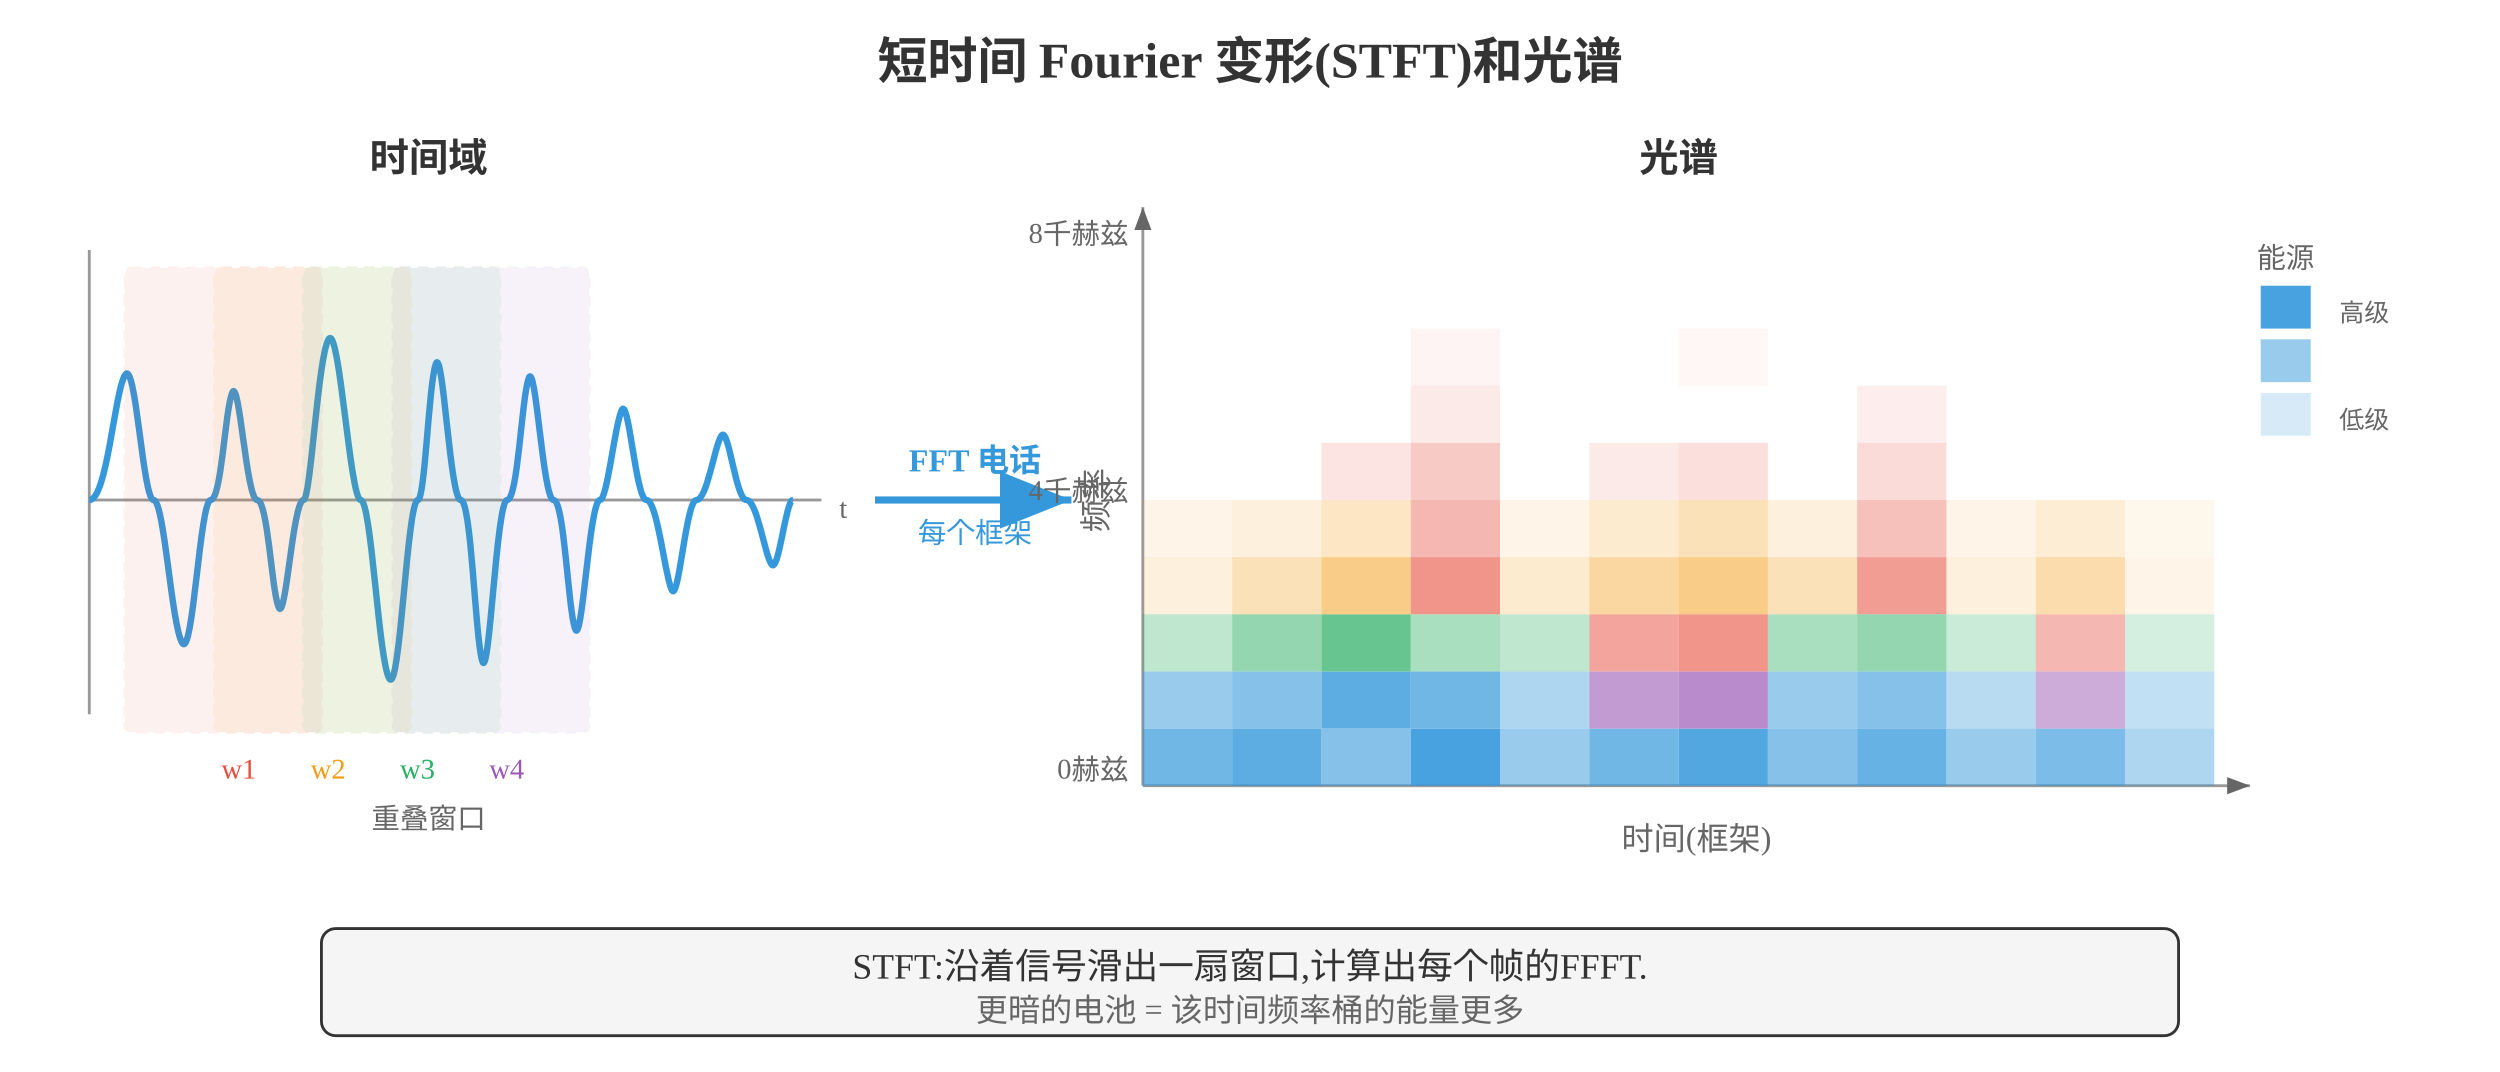
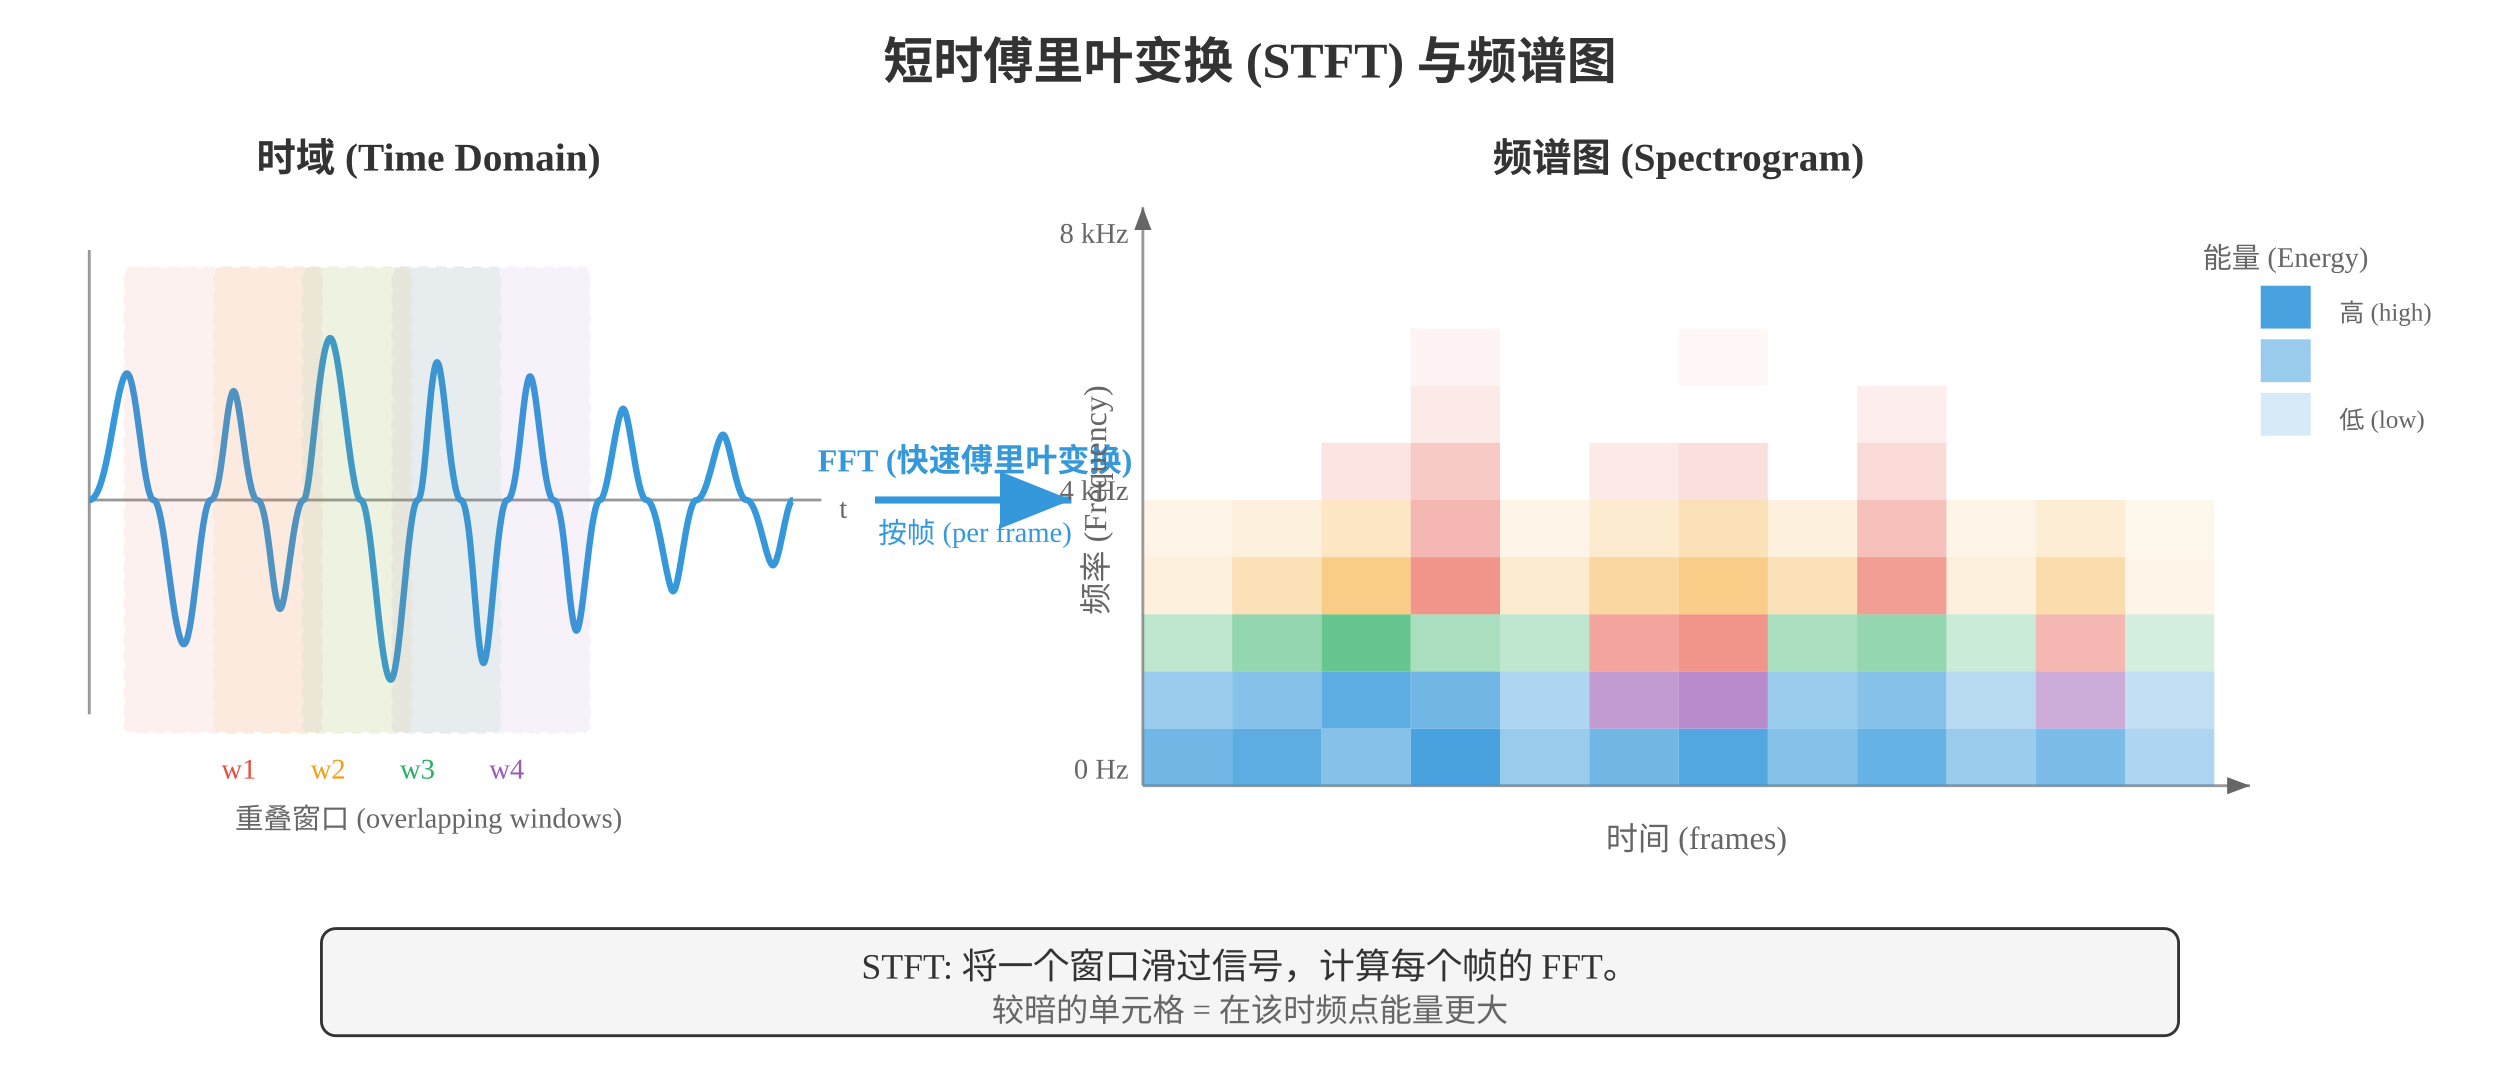
<svg xmlns="http://www.w3.org/2000/svg" width="700" height="300">
  <defs>
    <marker id="stft-arrow" markerWidth="8" markerHeight="6" refX="8" refY="3" orient="auto">
      <polygon points="0,0 8,3 0,6" fill="#666" />
    </marker>
    <marker id="stft-arrow-big" markerWidth="10" markerHeight="8" refX="10" refY="4" orient="auto">
      <polygon points="0,0 10,4 0,8" fill="#3498db" />
    </marker>
  </defs>
-   <text x="350" y="22" fill="#333" font-size="14" font-weight="bold" text-anchor="middle">短时间 Fourier 变形(STFT)和光谱</text>
-   <text x="120" y="48" fill="#333" font-size="11" font-weight="bold" text-anchor="middle">时间域</text>
+   <text x="350" y="22" fill="#333" font-size="14" font-weight="bold" text-anchor="middle">短时傅里叶变换 (STFT) 与频谱图 </text>
+   <text x="120" y="48" fill="#333" font-size="11" font-weight="bold" text-anchor="middle">时域 (Time Domain) </text>
  <line x1="25" y1="140" x2="230" y2="140" stroke="#999" stroke-width="0.8" />
  <line x1="25" y1="200" x2="25" y2="70" stroke="#999" stroke-width="0.8" />
  <text x="235" y="145" fill="#666" font-size="8">t</text>
  <path d="M 25,140 C 30,140 32,110 35,105 C 38,100 40,140 43,140 C 46,140 48,175 51,180 C 54,185 56,140 59,140 C 62,140 63,115 65,110 C 67,105 69,140 72,140 C 75,140 76,165 78,170 C 80,175 82,140 85,140 C 87,140 89,100 92,95 C 95,90 98,140 101,140 C 104,140 106,185 109,190 C 112,195 114,140 117,140 C 119,140 120,108 122,102 C 124,96 126,140 129,140 C 132,140 133,178 135,185 C 137,192 139,140 142,140 C 145,140 146,112 148,106 C 150,100 152,140 155,140 C 158,140 159,170 161,176 C 163,182 165,140 168,140 C 170,140 172,120 174,115 C 176,110 178,140 181,140 C 184,140 186,160 188,165 C 190,170 192,140 195,140 C 198,140 200,125 202,122 C 204,119 206,140 209,140 C 212,140 214,155 216,158 C 218,161 220,140 222,140" fill="none" stroke="#3498db" stroke-width="1.8" />
  <rect x="35" y="75" width="55" height="130" rx="2" fill="#e74c3c" opacity="0.08" stroke="#e74c3c" stroke-width="0.8" stroke-dasharray="3,2" />
  <rect x="60" y="75" width="55" height="130" rx="2" fill="#f39c12" opacity="0.08" stroke="#f39c12" stroke-width="0.8" stroke-dasharray="3,2" />
  <rect x="85" y="75" width="55" height="130" rx="2" fill="#27ae60" opacity="0.08" stroke="#27ae60" stroke-width="0.8" stroke-dasharray="3,2" />
  <rect x="110" y="75" width="55" height="130" rx="2" fill="#9b59b6" opacity="0.08" stroke="#9b59b6" stroke-width="0.8" stroke-dasharray="3,2" />
  <text x="62" y="218" fill="#e74c3c" font-size="8">w1</text>
  <text x="87" y="218" fill="#f39c12" font-size="8">w2</text>
  <text x="112" y="218" fill="#27ae60" font-size="8">w3</text>
  <text x="137" y="218" fill="#9b59b6" font-size="8">w4</text>
-   <text x="120" y="232" fill="#666" font-size="8" text-anchor="middle">重叠窗口</text>
+   <text x="120" y="232" fill="#666" font-size="8" text-anchor="middle">重叠窗口 (overlapping windows) </text>
  <line x1="245" y1="140" x2="300" y2="140" stroke="#3498db" stroke-width="2" marker-end="url(#stft-arrow-big)" />
-   <text x="273" y="132" fill="#3498db" font-size="9" font-weight="bold" text-anchor="middle">FFT 电话</text>
-   <text x="273" y="152" fill="#3498db" font-size="8" text-anchor="middle">每个框架</text>
-   <text x="470" y="48" fill="#333" font-size="11" font-weight="bold" text-anchor="middle">光谱</text>
+   <text x="273" y="132" fill="#3498db" font-size="9" font-weight="bold" text-anchor="middle">FFT (快速傅里叶变换) </text>
+   <text x="273" y="152" fill="#3498db" font-size="8" text-anchor="middle">按帧 (per frame) </text>
+   <text x="470" y="48" fill="#333" font-size="11" font-weight="bold" text-anchor="middle">频谱图 (Spectrogram) </text>
  <line x1="320" y1="220" x2="630" y2="220" stroke="#999" stroke-width="0.8" marker-end="url(#stft-arrow)" />
  <line x1="320" y1="220" x2="320" y2="58" stroke="#999" stroke-width="0.8" marker-end="url(#stft-arrow)" />
-   <text x="475" y="238" fill="#666" font-size="9" text-anchor="middle">时间(框架)</text>
-   <text x="310" y="140" fill="#666" font-size="9" text-anchor="middle" transform="rotate(-90, 310, 140)">频率</text>
+   <text x="475" y="238" fill="#666" font-size="9" text-anchor="middle">时间 (frames) </text>
+   <text x="310" y="140" fill="#666" font-size="9" text-anchor="middle" transform="rotate(-90, 310, 140)">频率 (Frequency) </text>
  <rect x="320" y="204" width="25" height="16" fill="#3498db" opacity="0.7" />
  <rect x="345" y="204" width="25" height="16" fill="#3498db" opacity="0.8" />
  <rect x="370" y="204" width="25" height="16" fill="#3498db" opacity="0.6" />
  <rect x="395" y="204" width="25" height="16" fill="#3498db" opacity="0.9" />
  <rect x="420" y="204" width="25" height="16" fill="#3498db" opacity="0.5" />
  <rect x="445" y="204" width="25" height="16" fill="#3498db" opacity="0.7" />
  <rect x="470" y="204" width="25" height="16" fill="#3498db" opacity="0.85" />
  <rect x="495" y="204" width="25" height="16" fill="#3498db" opacity="0.6" />
  <rect x="520" y="204" width="25" height="16" fill="#3498db" opacity="0.75" />
  <rect x="545" y="204" width="25" height="16" fill="#3498db" opacity="0.5" />
  <rect x="570" y="204" width="25" height="16" fill="#3498db" opacity="0.65" />
  <rect x="595" y="204" width="25" height="16" fill="#3498db" opacity="0.4" />
  <rect x="320" y="188" width="25" height="16" fill="#3498db" opacity="0.5" />
  <rect x="345" y="188" width="25" height="16" fill="#3498db" opacity="0.6" />
  <rect x="370" y="188" width="25" height="16" fill="#3498db" opacity="0.8" />
  <rect x="395" y="188" width="25" height="16" fill="#3498db" opacity="0.7" />
  <rect x="420" y="188" width="25" height="16" fill="#3498db" opacity="0.4" />
  <rect x="445" y="188" width="25" height="16" fill="#9b59b6" opacity="0.6" />
  <rect x="470" y="188" width="25" height="16" fill="#9b59b6" opacity="0.7" />
  <rect x="495" y="188" width="25" height="16" fill="#3498db" opacity="0.5" />
  <rect x="520" y="188" width="25" height="16" fill="#3498db" opacity="0.6" />
  <rect x="545" y="188" width="25" height="16" fill="#3498db" opacity="0.35" />
  <rect x="570" y="188" width="25" height="16" fill="#9b59b6" opacity="0.5" />
  <rect x="595" y="188" width="25" height="16" fill="#3498db" opacity="0.3" />
  <rect x="320" y="172" width="25" height="16" fill="#27ae60" opacity="0.3" />
  <rect x="345" y="172" width="25" height="16" fill="#27ae60" opacity="0.5" />
  <rect x="370" y="172" width="25" height="16" fill="#27ae60" opacity="0.7" />
  <rect x="395" y="172" width="25" height="16" fill="#27ae60" opacity="0.4" />
  <rect x="420" y="172" width="25" height="16" fill="#27ae60" opacity="0.3" />
  <rect x="445" y="172" width="25" height="16" fill="#e74c3c" opacity="0.5" />
  <rect x="470" y="172" width="25" height="16" fill="#e74c3c" opacity="0.6" />
  <rect x="495" y="172" width="25" height="16" fill="#27ae60" opacity="0.4" />
  <rect x="520" y="172" width="25" height="16" fill="#27ae60" opacity="0.5" />
  <rect x="545" y="172" width="25" height="16" fill="#27ae60" opacity="0.25" />
  <rect x="570" y="172" width="25" height="16" fill="#e74c3c" opacity="0.4" />
  <rect x="595" y="172" width="25" height="16" fill="#27ae60" opacity="0.2" />
  <rect x="320" y="156" width="25" height="16" fill="#f39c12" opacity="0.15" />
  <rect x="345" y="156" width="25" height="16" fill="#f39c12" opacity="0.3" />
  <rect x="370" y="156" width="25" height="16" fill="#f39c12" opacity="0.5" />
  <rect x="395" y="156" width="25" height="16" fill="#e74c3c" opacity="0.6" />
  <rect x="420" y="156" width="25" height="16" fill="#f39c12" opacity="0.2" />
  <rect x="445" y="156" width="25" height="16" fill="#f39c12" opacity="0.4" />
  <rect x="470" y="156" width="25" height="16" fill="#f39c12" opacity="0.5" />
  <rect x="495" y="156" width="25" height="16" fill="#f39c12" opacity="0.3" />
  <rect x="520" y="156" width="25" height="16" fill="#e74c3c" opacity="0.55" />
  <rect x="545" y="156" width="25" height="16" fill="#f39c12" opacity="0.15" />
  <rect x="570" y="156" width="25" height="16" fill="#f39c12" opacity="0.35" />
  <rect x="595" y="156" width="25" height="16" fill="#f39c12" opacity="0.1" />
  <rect x="320" y="140" width="25" height="16" fill="#f39c12" opacity="0.1" />
  <rect x="345" y="140" width="25" height="16" fill="#f39c12" opacity="0.15" />
  <rect x="370" y="140" width="25" height="16" fill="#f39c12" opacity="0.25" />
  <rect x="395" y="140" width="25" height="16" fill="#e74c3c" opacity="0.4" />
  <rect x="420" y="140" width="25" height="16" fill="#f39c12" opacity="0.1" />
  <rect x="445" y="140" width="25" height="16" fill="#f39c12" opacity="0.2" />
  <rect x="470" y="140" width="25" height="16" fill="#f39c12" opacity="0.3" />
  <rect x="495" y="140" width="25" height="16" fill="#f39c12" opacity="0.15" />
  <rect x="520" y="140" width="25" height="16" fill="#e74c3c" opacity="0.35" />
  <rect x="545" y="140" width="25" height="16" fill="#f39c12" opacity="0.1" />
  <rect x="570" y="140" width="25" height="16" fill="#f39c12" opacity="0.18" />
  <rect x="595" y="140" width="25" height="16" fill="#f39c12" opacity="0.08" />
  <rect x="370" y="124" width="25" height="16" fill="#e74c3c" opacity="0.15" />
  <rect x="395" y="124" width="25" height="16" fill="#e74c3c" opacity="0.3" />
  <rect x="445" y="124" width="25" height="16" fill="#e74c3c" opacity="0.12" />
  <rect x="470" y="124" width="25" height="16" fill="#e74c3c" opacity="0.18" />
  <rect x="520" y="124" width="25" height="16" fill="#e74c3c" opacity="0.2" />
  <rect x="395" y="108" width="25" height="16" fill="#e74c3c" opacity="0.12" />
  <rect x="520" y="108" width="25" height="16" fill="#e74c3c" opacity="0.1" />
  <rect x="395" y="92" width="25" height="16" fill="#e74c3c" opacity="0.06" />
  <rect x="470" y="92" width="25" height="16" fill="#e74c3c" opacity="0.05" />
-   <text x="640" y="75" fill="#666" font-size="8" text-anchor="middle">能源</text>
+   <text x="640" y="75" fill="#666" font-size="8" text-anchor="middle">能量 (Energy) </text>
  <rect x="633" y="80" width="14" height="12" fill="#3498db" opacity="0.9" />
-   <text x="655" y="90" fill="#666" font-size="7">高级</text>
+   <text x="655" y="90" fill="#666" font-size="7">高 (high) </text>
  <rect x="633" y="95" width="14" height="12" fill="#3498db" opacity="0.5" />
  <rect x="633" y="110" width="14" height="12" fill="#3498db" opacity="0.2" />
-   <text x="655" y="120" fill="#666" font-size="7">低级</text>
-   <text x="316" y="68" fill="#666" font-size="8" text-anchor="end">8千赫兹</text>
-   <text x="316" y="140" fill="#666" font-size="8" text-anchor="end">4千赫兹</text>
-   <text x="316" y="218" fill="#666" font-size="8" text-anchor="end">0赫兹</text>
+   <text x="655" y="120" fill="#666" font-size="7">低 (low) </text>
+   <text x="316" y="68" fill="#666" font-size="8" text-anchor="end">8 kHz </text>
+   <text x="316" y="140" fill="#666" font-size="8" text-anchor="end">4 kHz </text>
+   <text x="316" y="218" fill="#666" font-size="8" text-anchor="end">0 Hz</text>
  <rect x="90" y="260" width="520" height="30" rx="4" fill="#f5f5f5" stroke="#333" stroke-width="0.8" />
-   <text x="350" y="274" fill="#333" font-size="10" text-anchor="middle">STFT:沿着信号滑出一扇窗口,计算出每个帧的FFFT.</text>
-   <text x="350" y="286" fill="#666" font-size="9" text-anchor="middle">更暗的电池 = 该时间频率桶的能量更多</text>
+   <text x="350" y="274" fill="#333" font-size="10" text-anchor="middle">STFT: 将一个窗口滑过信号，计算每个帧的 FFT。</text>
+   <text x="350" y="286" fill="#666" font-size="9" text-anchor="middle">较暗的单元格 = 在该时频点能量更大 </text>
</svg>
